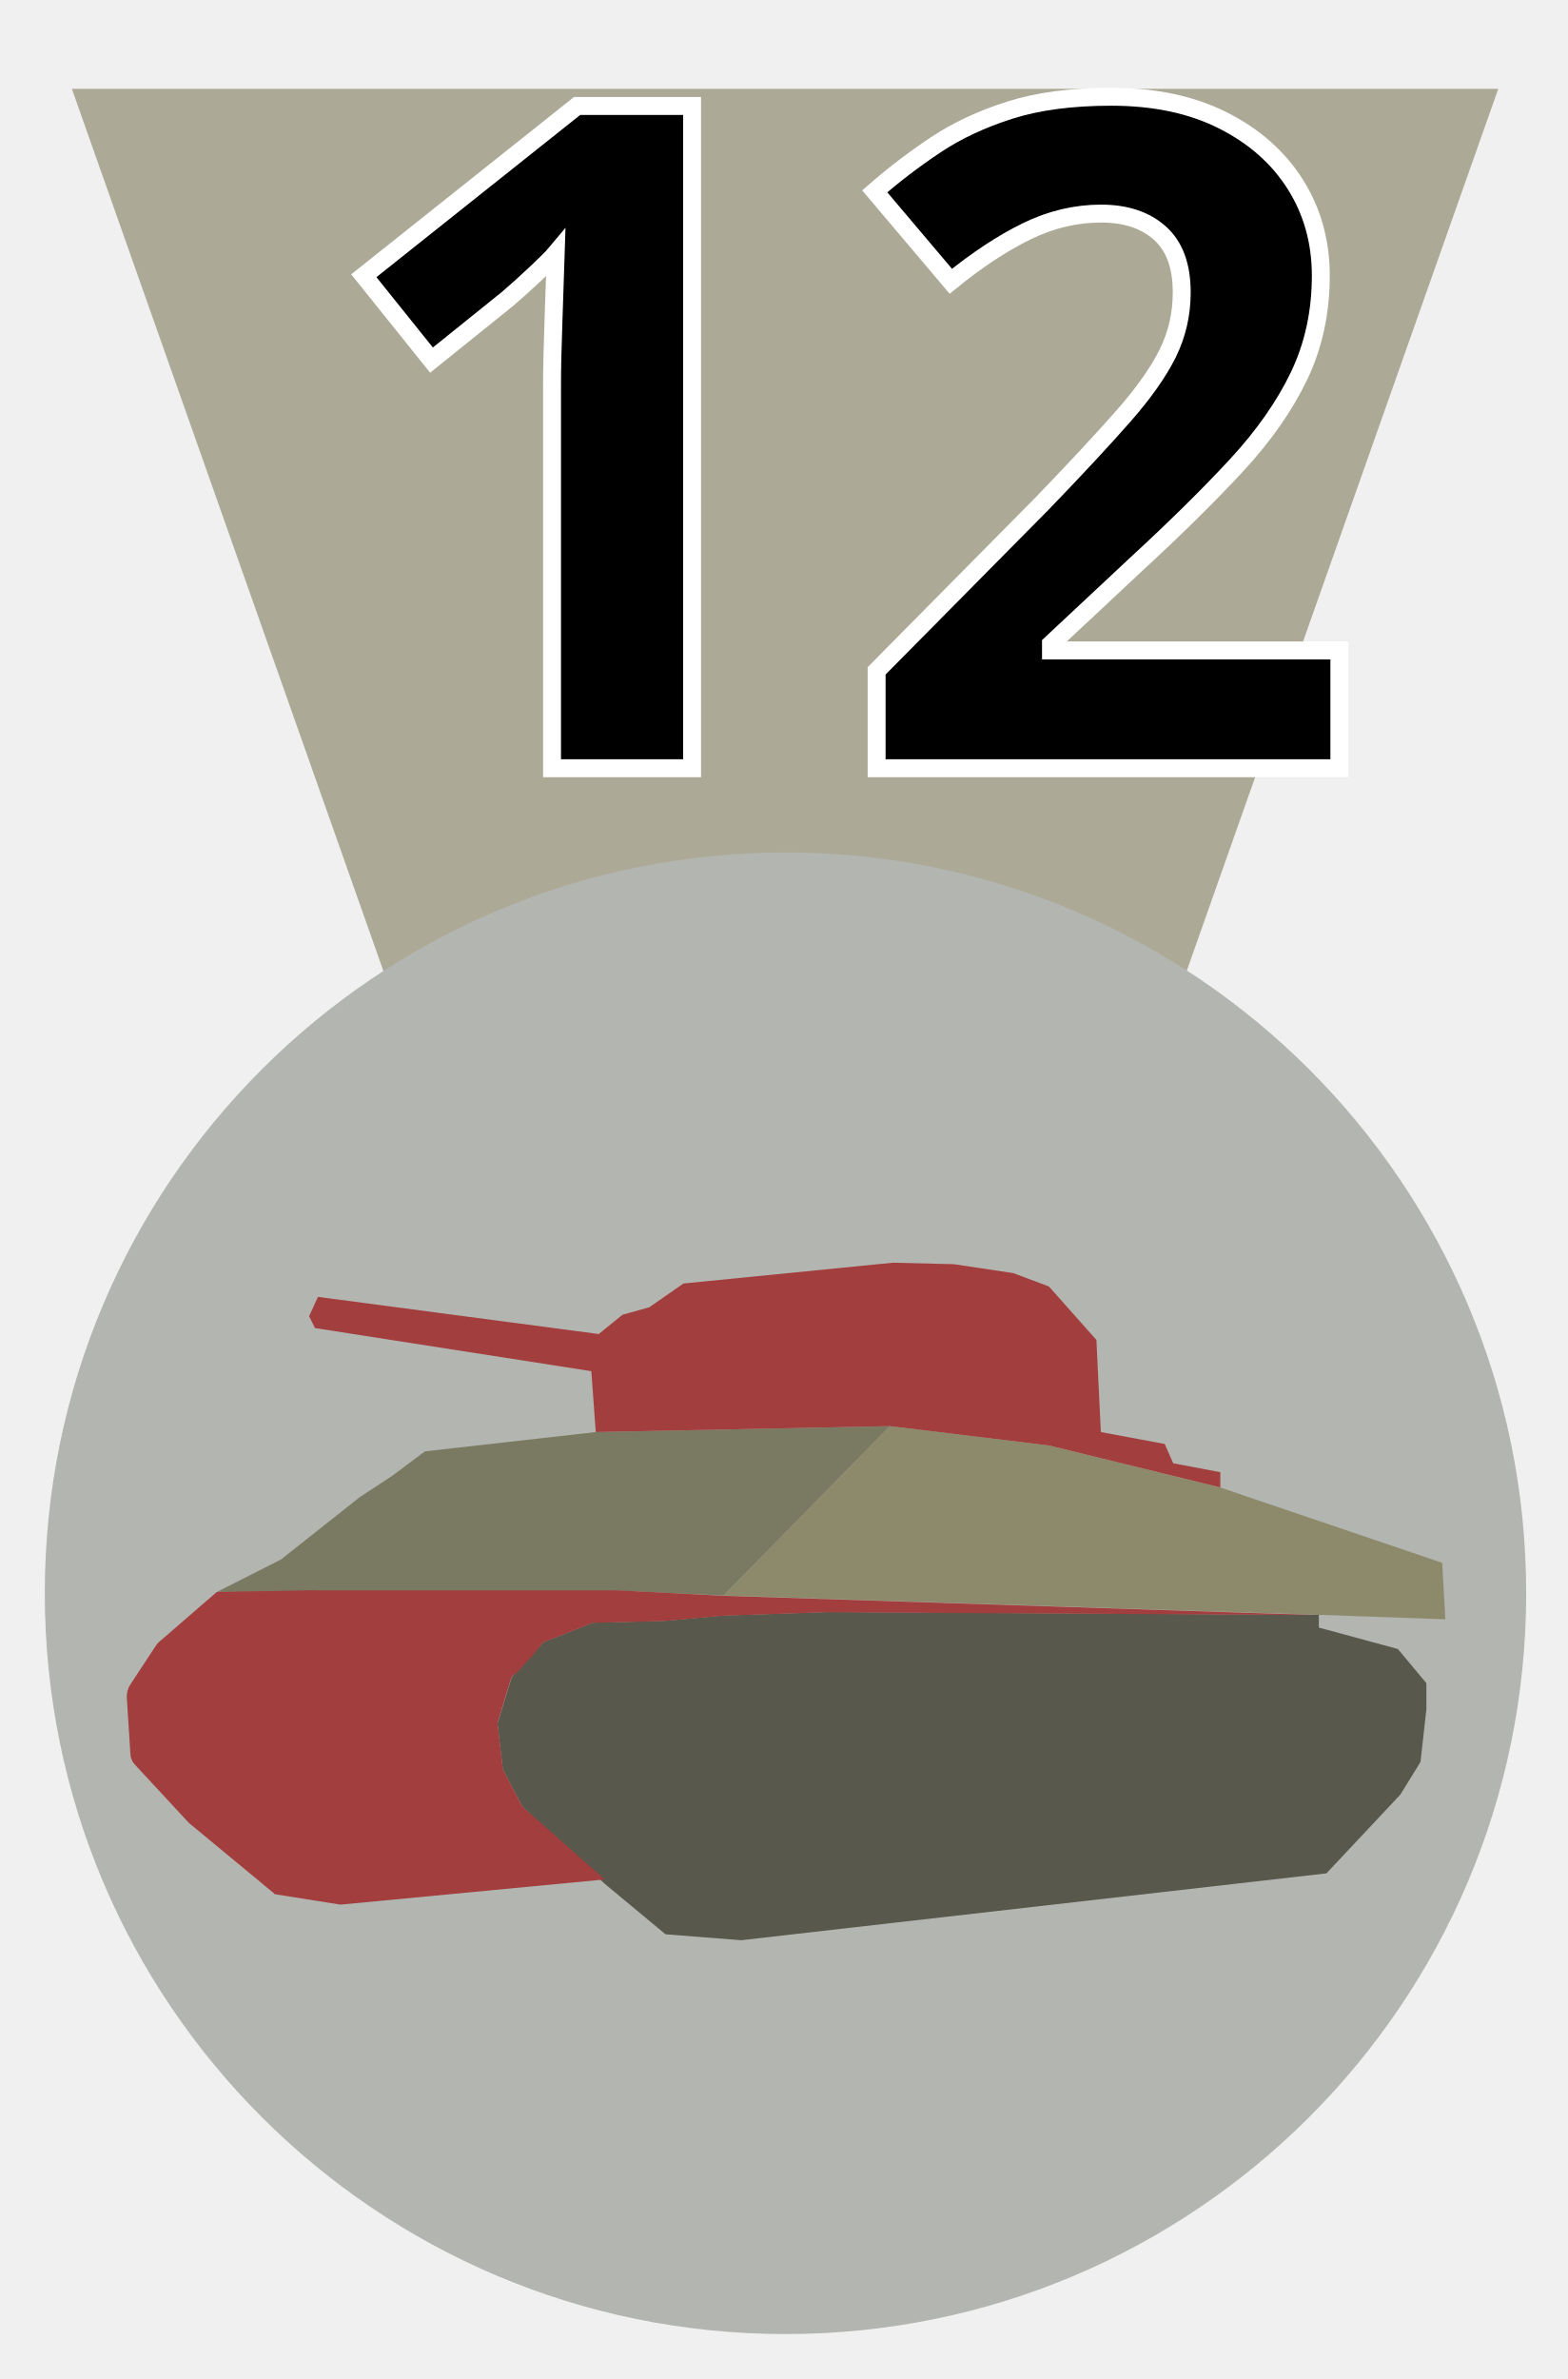
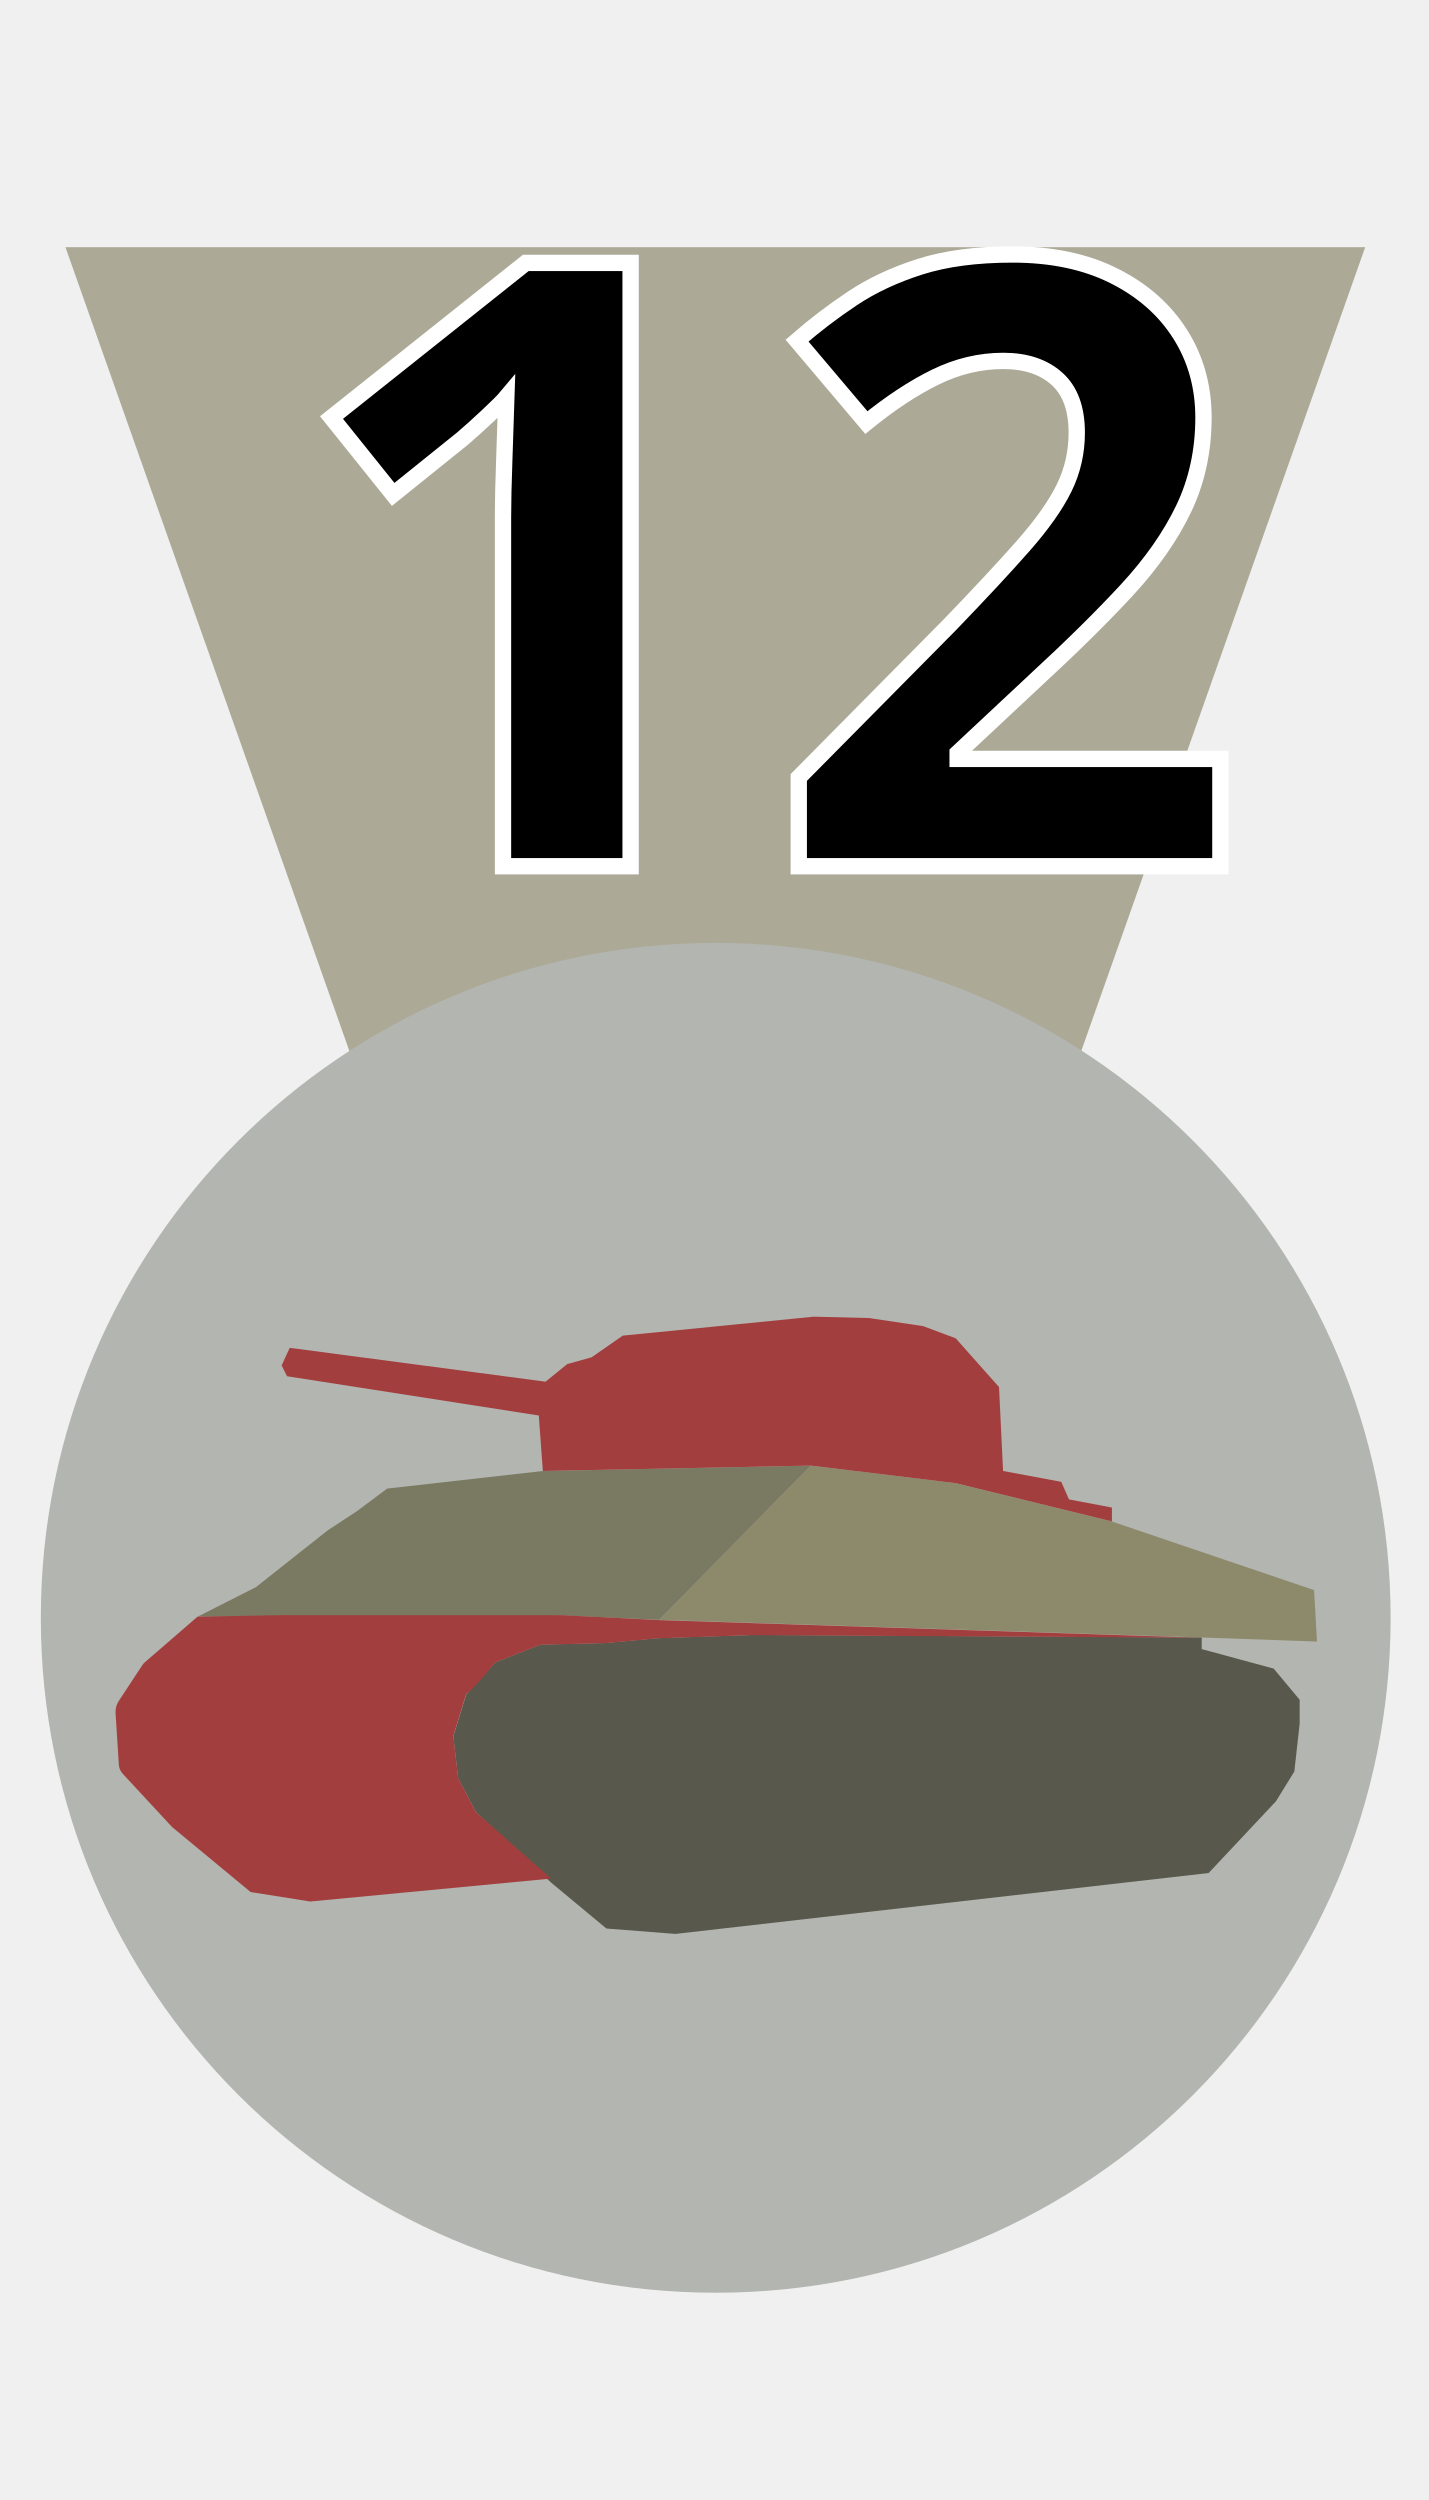
- <svg xmlns="http://www.w3.org/2000/svg" viewBox="-10 0 350 531">
+ <svg xmlns="http://www.w3.org/2000/svg" width="40" height="70" viewBox="-10 0 350 531">
  <polygon class="unit__background" stroke-width="10" points="165.25 19.82 6.04 19.82 78.8 225.82 165.25 225.82 251.7 225.82 324.47 19.82 165.25 19.82" fill="#aca996" />
  <text transform="translate(59 171.47)" font-size="207.02" stroke="#fff" stroke-miterlimit="10" stroke-width="4" font-family="AnonymousPro-Bold, Anonymous Pro" font-weight="700">12</text>
  <circle class="unit__background" stroke-width="10" cx="165.35" cy="355.62" r="165.35" fill="#b3b5b0" />
  <polygon points="151.52 356.12 188.66 318.32 224.15 322.63 262.37 332 311.95 348.83 312.66 361.43 284.52 360.44 151.52 356.12" fill="#8d8a6b" />
  <polygon points="124.99 420.46 106.59 403.23 102.24 394.94 101.06 384.67 104.22 374.41 111.32 366.52 122.38 362.17 138.16 361.78 151.19 360.6 174.43 359.81 284.42 360.44 284.42 363.28 302.05 368.06 308.42 375.69 308.42 381.52 307.11 393.27 302.61 400.56 286.11 418.14 155.48 433.06 138.57 431.74 124.99 420.46" fill="#58584c" />
  <polygon points="151.52 356.12 128.19 355.05 117.09 355.62 38.44 355.32 52.7 348.1 70.27 334.2 77.52 329.43 84.86 323.95 123 319.64 188.66 318.32 151.52 356.12" fill="#7a7a62" />
  <path d="M60.4,354.94l-22,.39-12.9,11.16a3.53,3.53,0,0,0-.63.72L19.09,376a4.79,4.79,0,0,0-.78,2.95l.81,12.69a3.64,3.64,0,0,0,1,2.24l12.05,13,19.23,15.92L66,425.12l59-5.62-18.4-16.27-4.24-8.1a1.4,1.4,0,0,1-.13-.41l-1.13-9.8a1.17,1.17,0,0,1,0-.48l3-9.8a1.17,1.17,0,0,1,.23-.42L105.7,373l.81-.88,2-2.17,2.79-3.39,11.05-4.34,15.79-.39,13-1.18,23-.79,109.72.63-132.35-4.31-23.27-1.19,0-.12h-.08v.11H60.4" fill="#a33e3e" />
  <polygon points="123 319.64 122 306.05 60.32 296.43 59 293.78 60.98 289.47 123.66 297.76 128.97 293.45 134.94 291.79 142.57 286.48 189.33 281.84 202.92 282.17 216.19 284.16 224.15 287.14 234.76 299.08 235.75 319.64 250.01 322.3 251.9 326.61 262.42 328.6 262.42 332 224.17 322.63 188.67 318.32 123 319.64" fill="#a33e3e" />
</svg>
